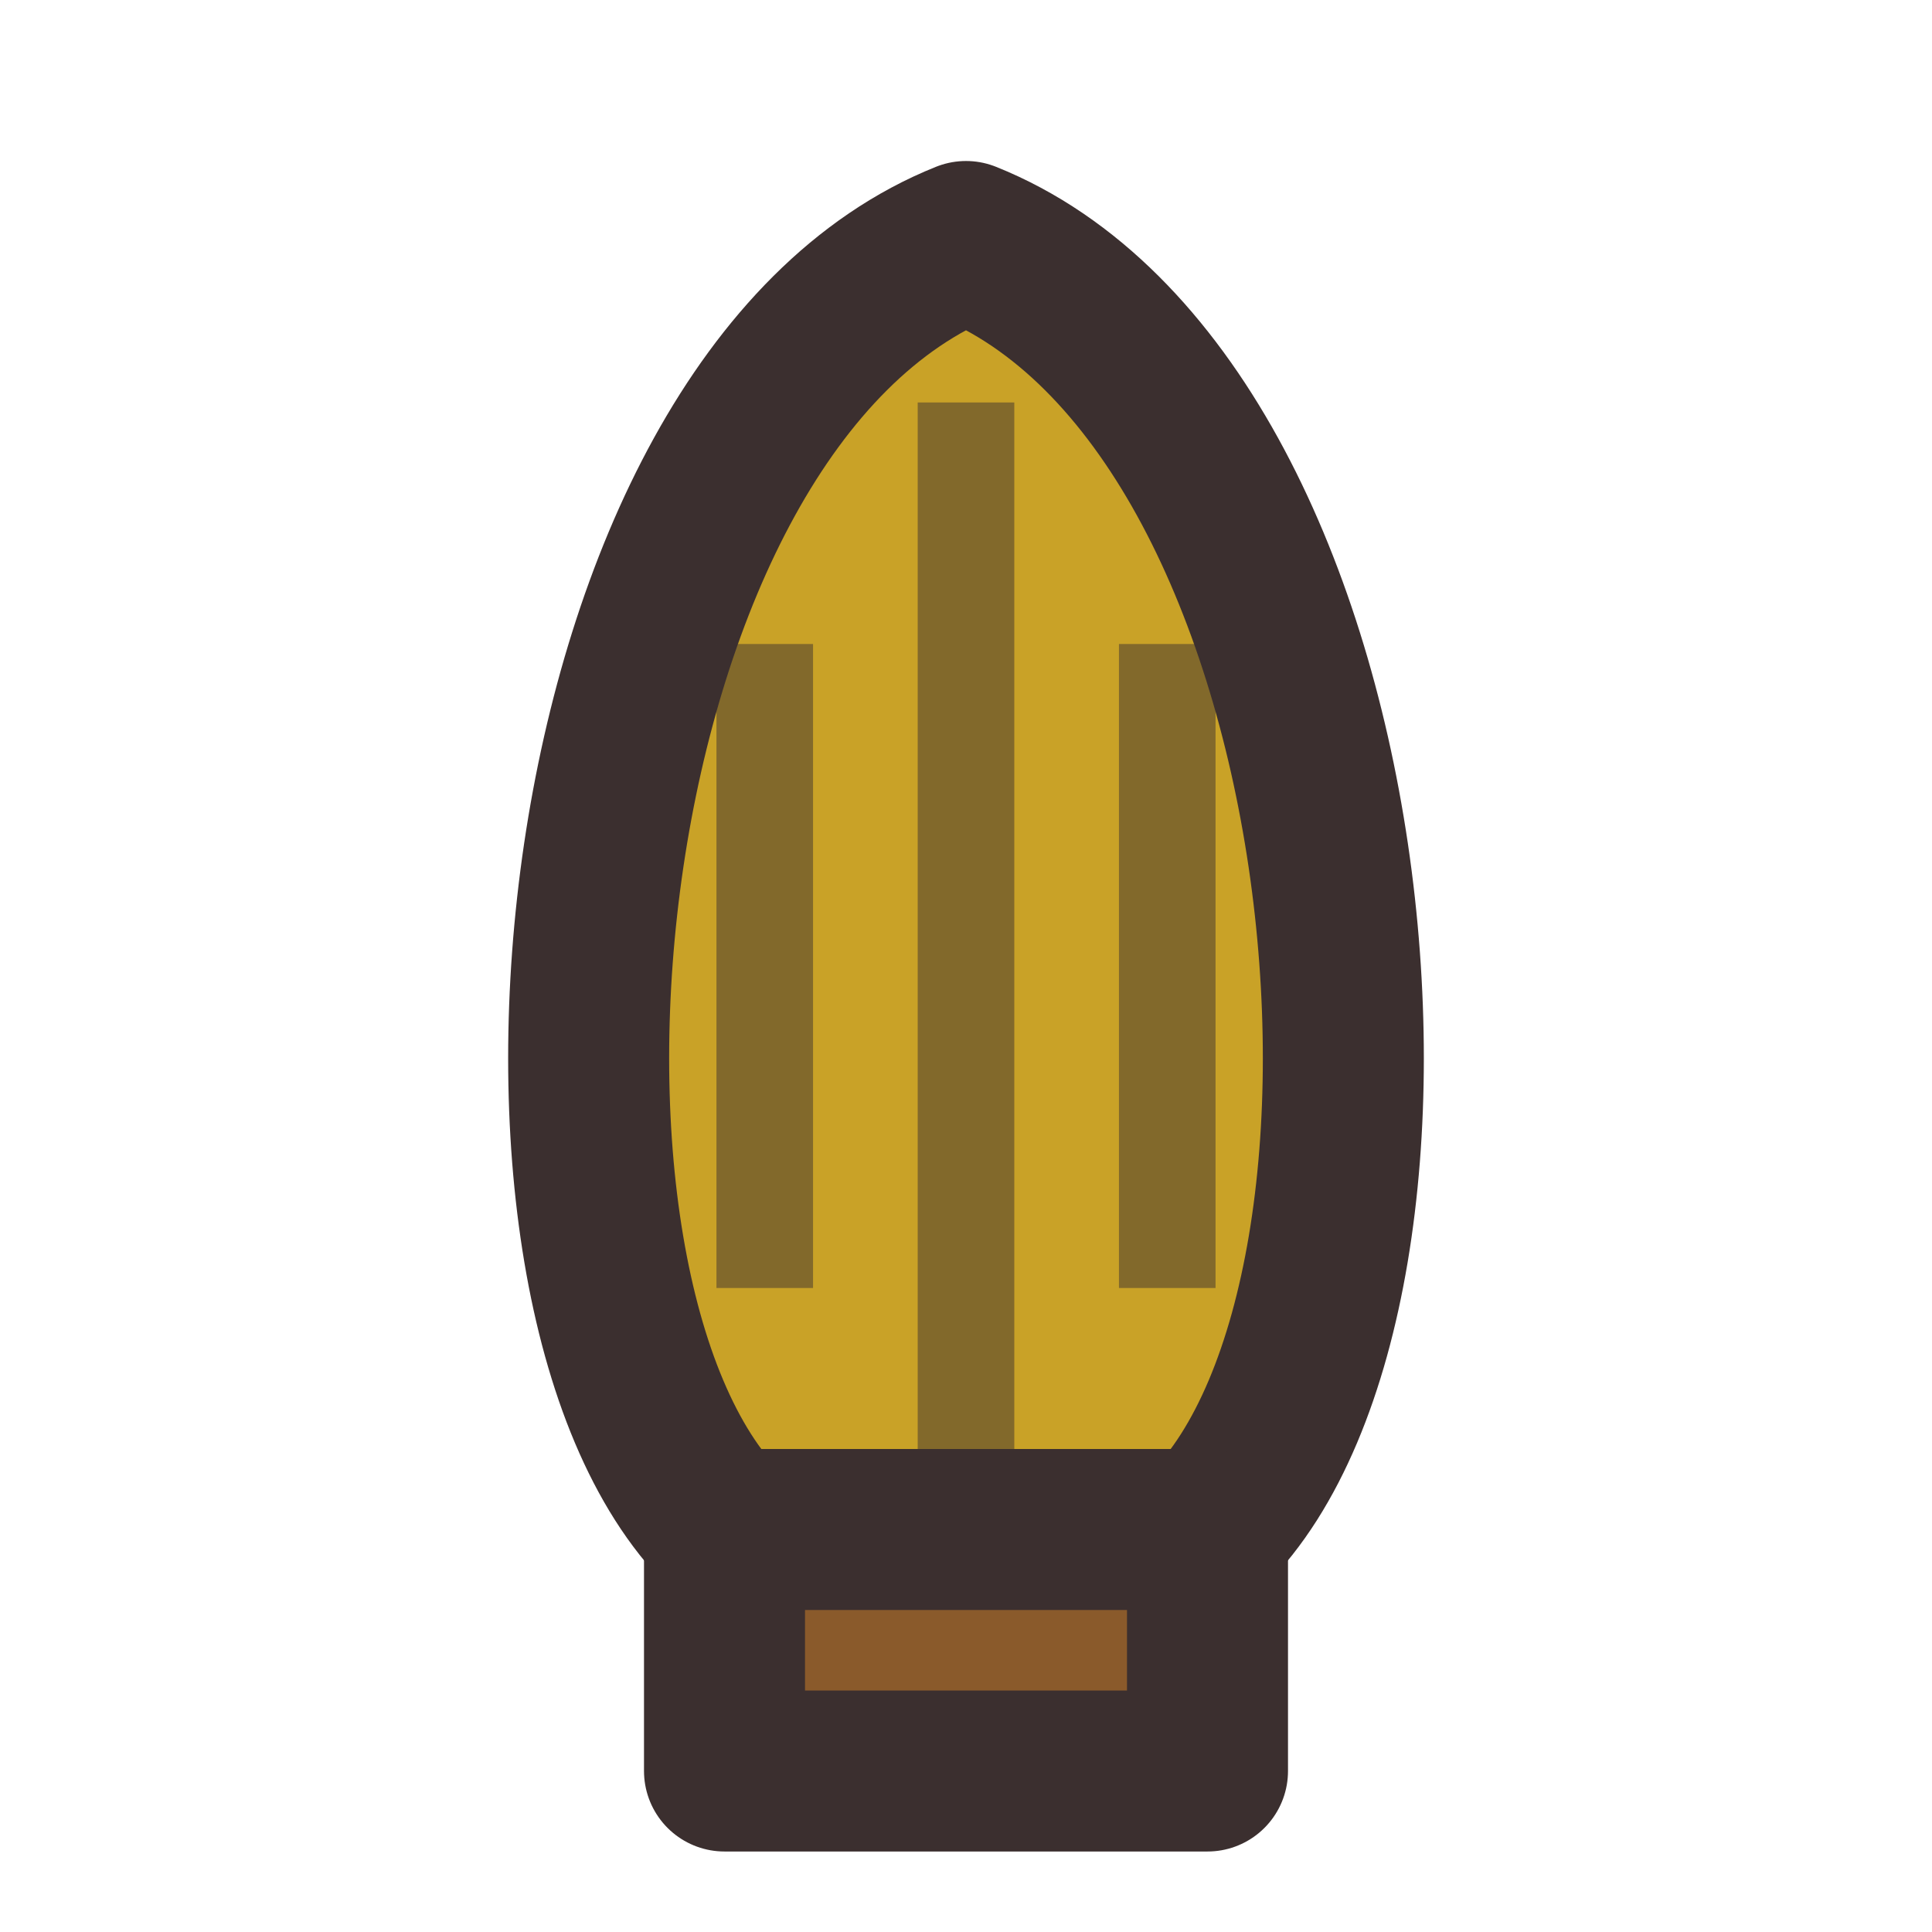
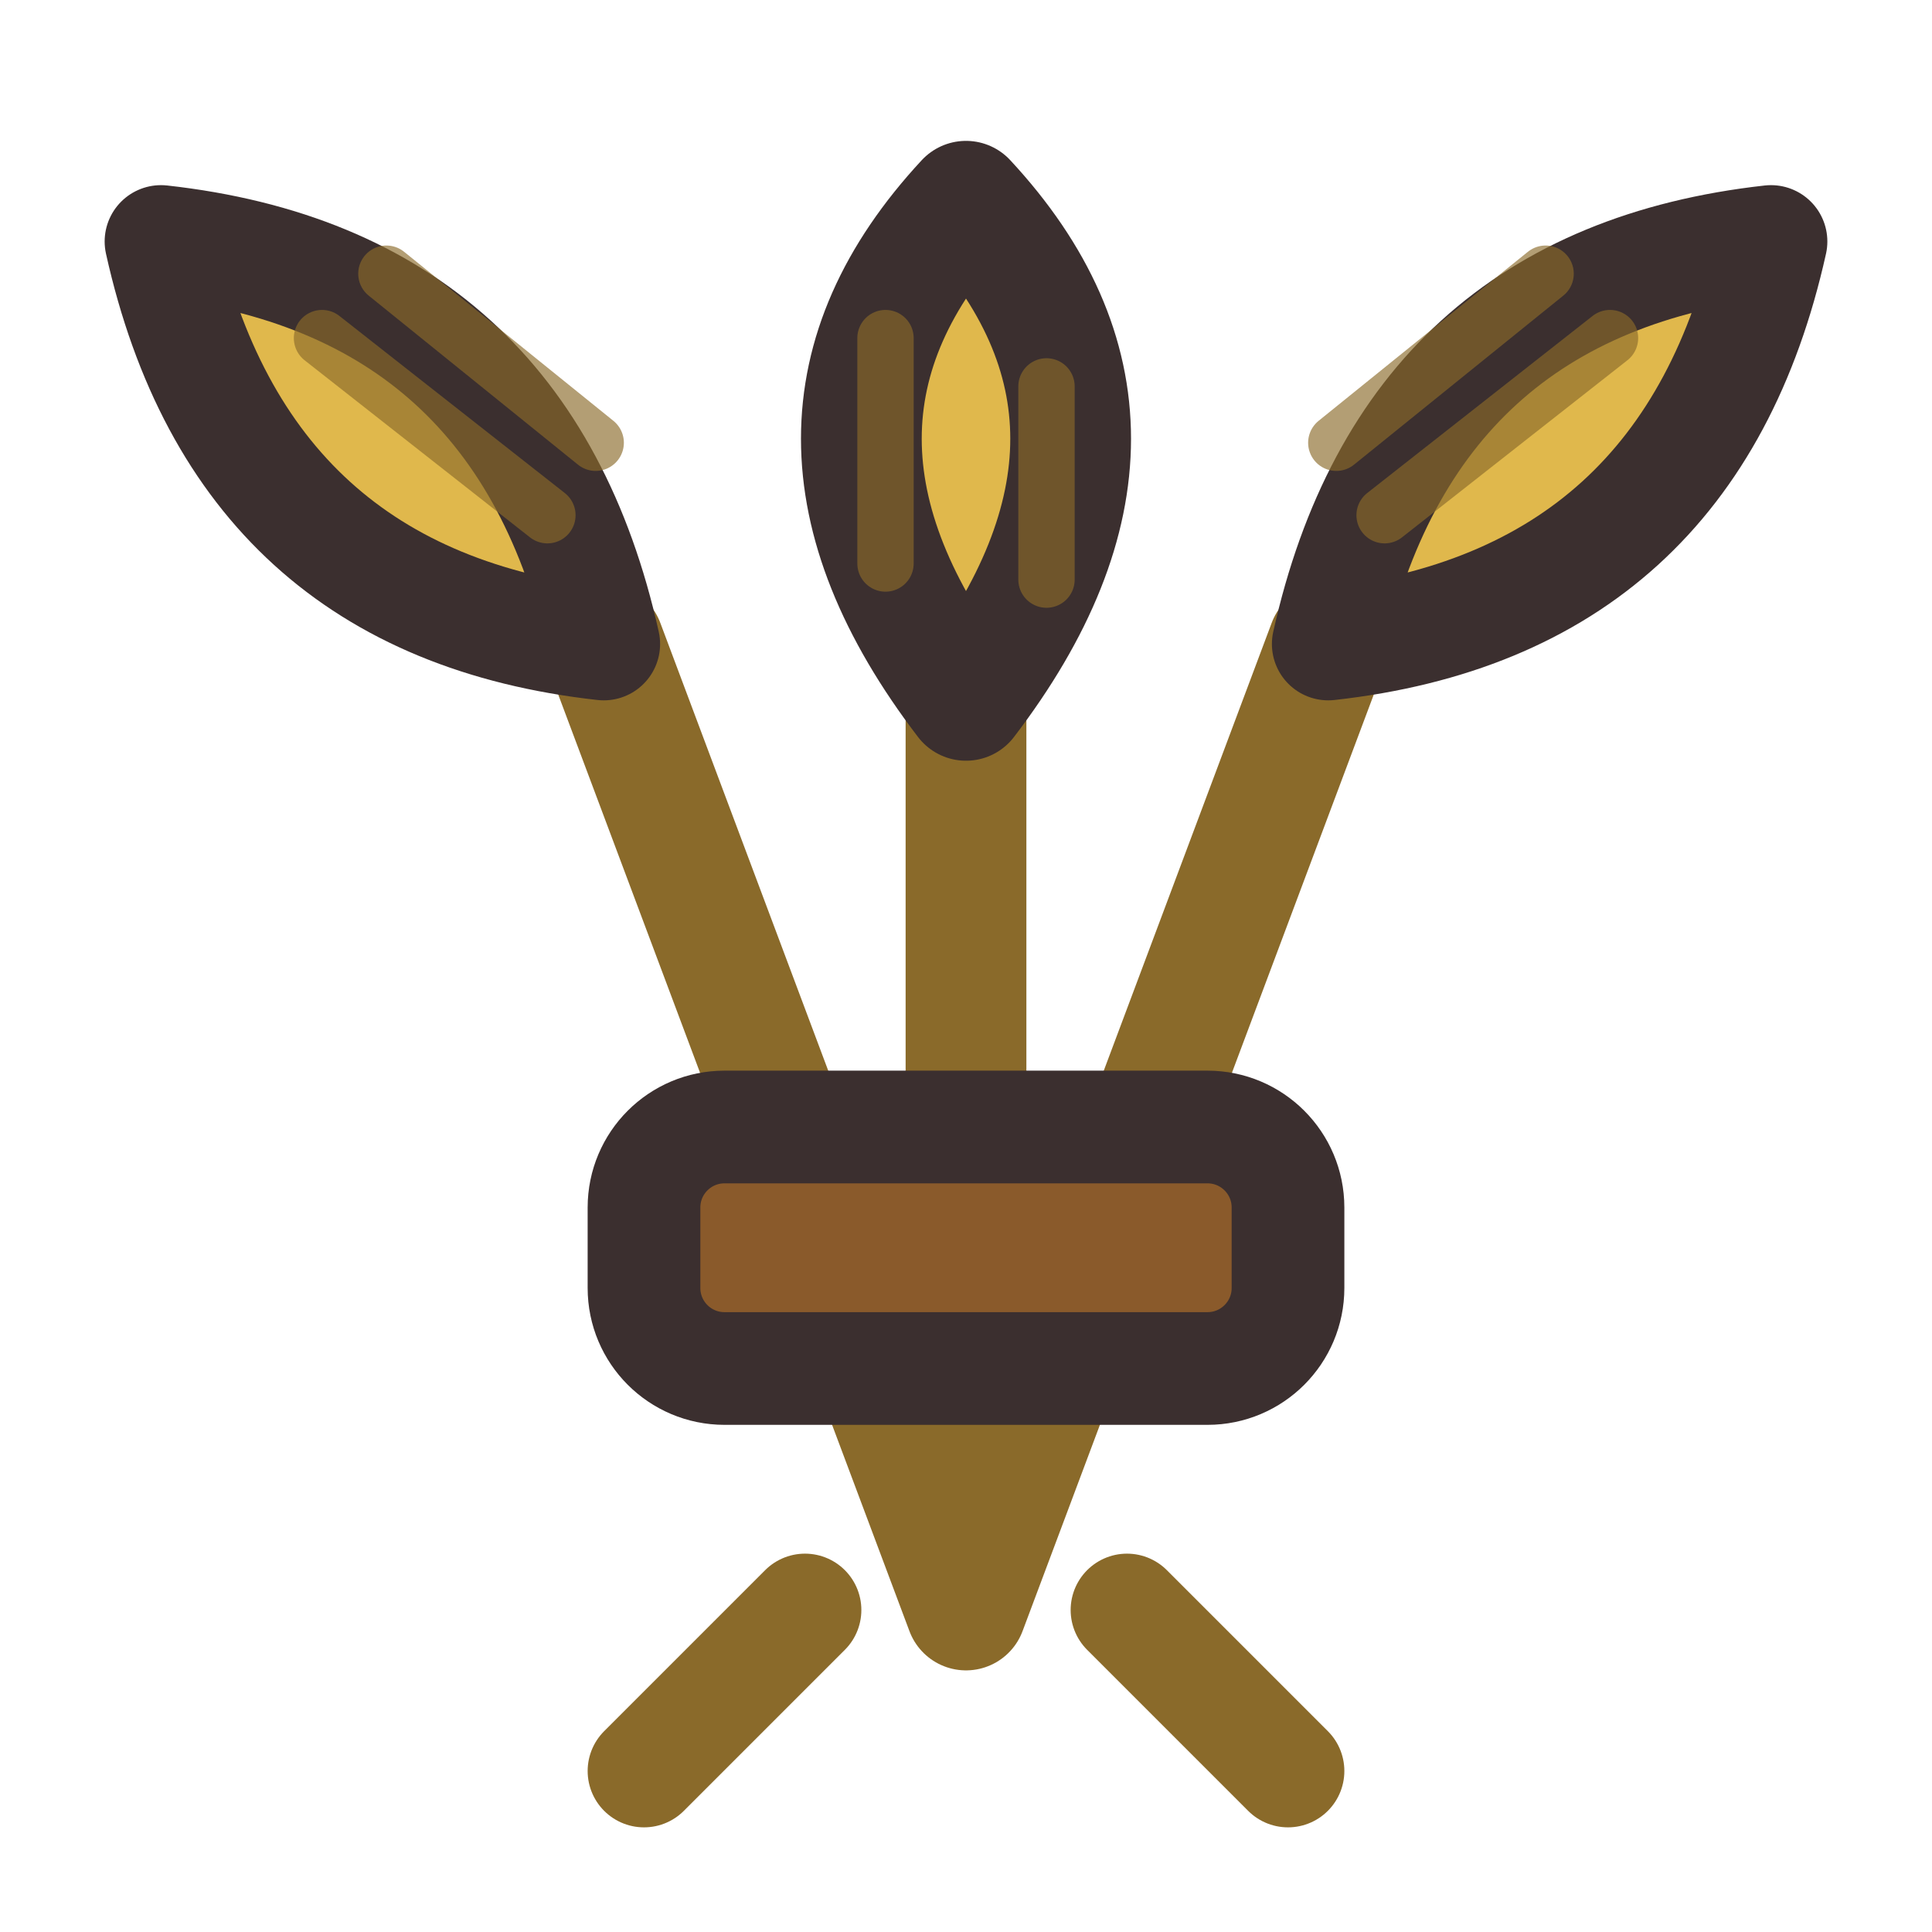
<svg xmlns="http://www.w3.org/2000/svg" viewBox="0 0 24 24">
-   <g stroke="#3B2F2F" stroke-width="2" stroke-linejoin="round">
-     <path d="M12 3 C17 5 18 16 15 19 L9 19 C6 16 7 5 12 3 Z" fill="#C9A227" />
-     <path d="M9.5 8 L9.5 16 M12 5 L12 18 M14.5 8 L14.5 16" stroke-width="1.2" opacity=".5" fill="none" />
-     <rect x="9" y="19" width="6" height="3" fill="#8A5A2B" />
+   <g stroke="#3B2F2F" stroke-linejoin="round">
+     <path d="M12 20 L7.5 8 M12 20 L16.5 8 M12 20 V4" stroke="#8A6A2A" stroke-width="1.5" fill="none" stroke-linecap="round" />
+     <path d="M12 2.5 q2.6 2.8 0 6.2 q-2.6 -3.4 0 -6.2 Z" fill="#E0B84C" stroke-width="1.5" />
+     <path d="M7.5 8 q-4.5 -.5 -5.5 -5 q4.5 .5 5.5 5 Z" fill="#E0B84C" stroke-width="1.4" />
+     <path d="M16.5 8 q4.5 -.5 5.5 -5 q-4.5 .5 -5.5 5 Z" fill="#E0B84C" stroke-width="1.4" />
+     <path d="M11 4.2 v2.8 M13 4.8 v2.4 M4 4.2 l2.8 2.2 M4.8 3.4 l2.6 2.1 M20 4.2 l-2.8 2.2 M19.2 3.4 l-2.6 2.1" stroke="#8A6A2A" stroke-width=".7" opacity=".65" stroke-linecap="round" />
+     <rect x="8" y="14" width="8" height="3" rx="1" fill="#8A5A2B" stroke-width="1.4" />
+     <path d="M10 20 l-2 2 M14 20 l2 2" stroke="#8A6A2A" stroke-width="1.4" stroke-linecap="round" />
  </g>
</svg>
